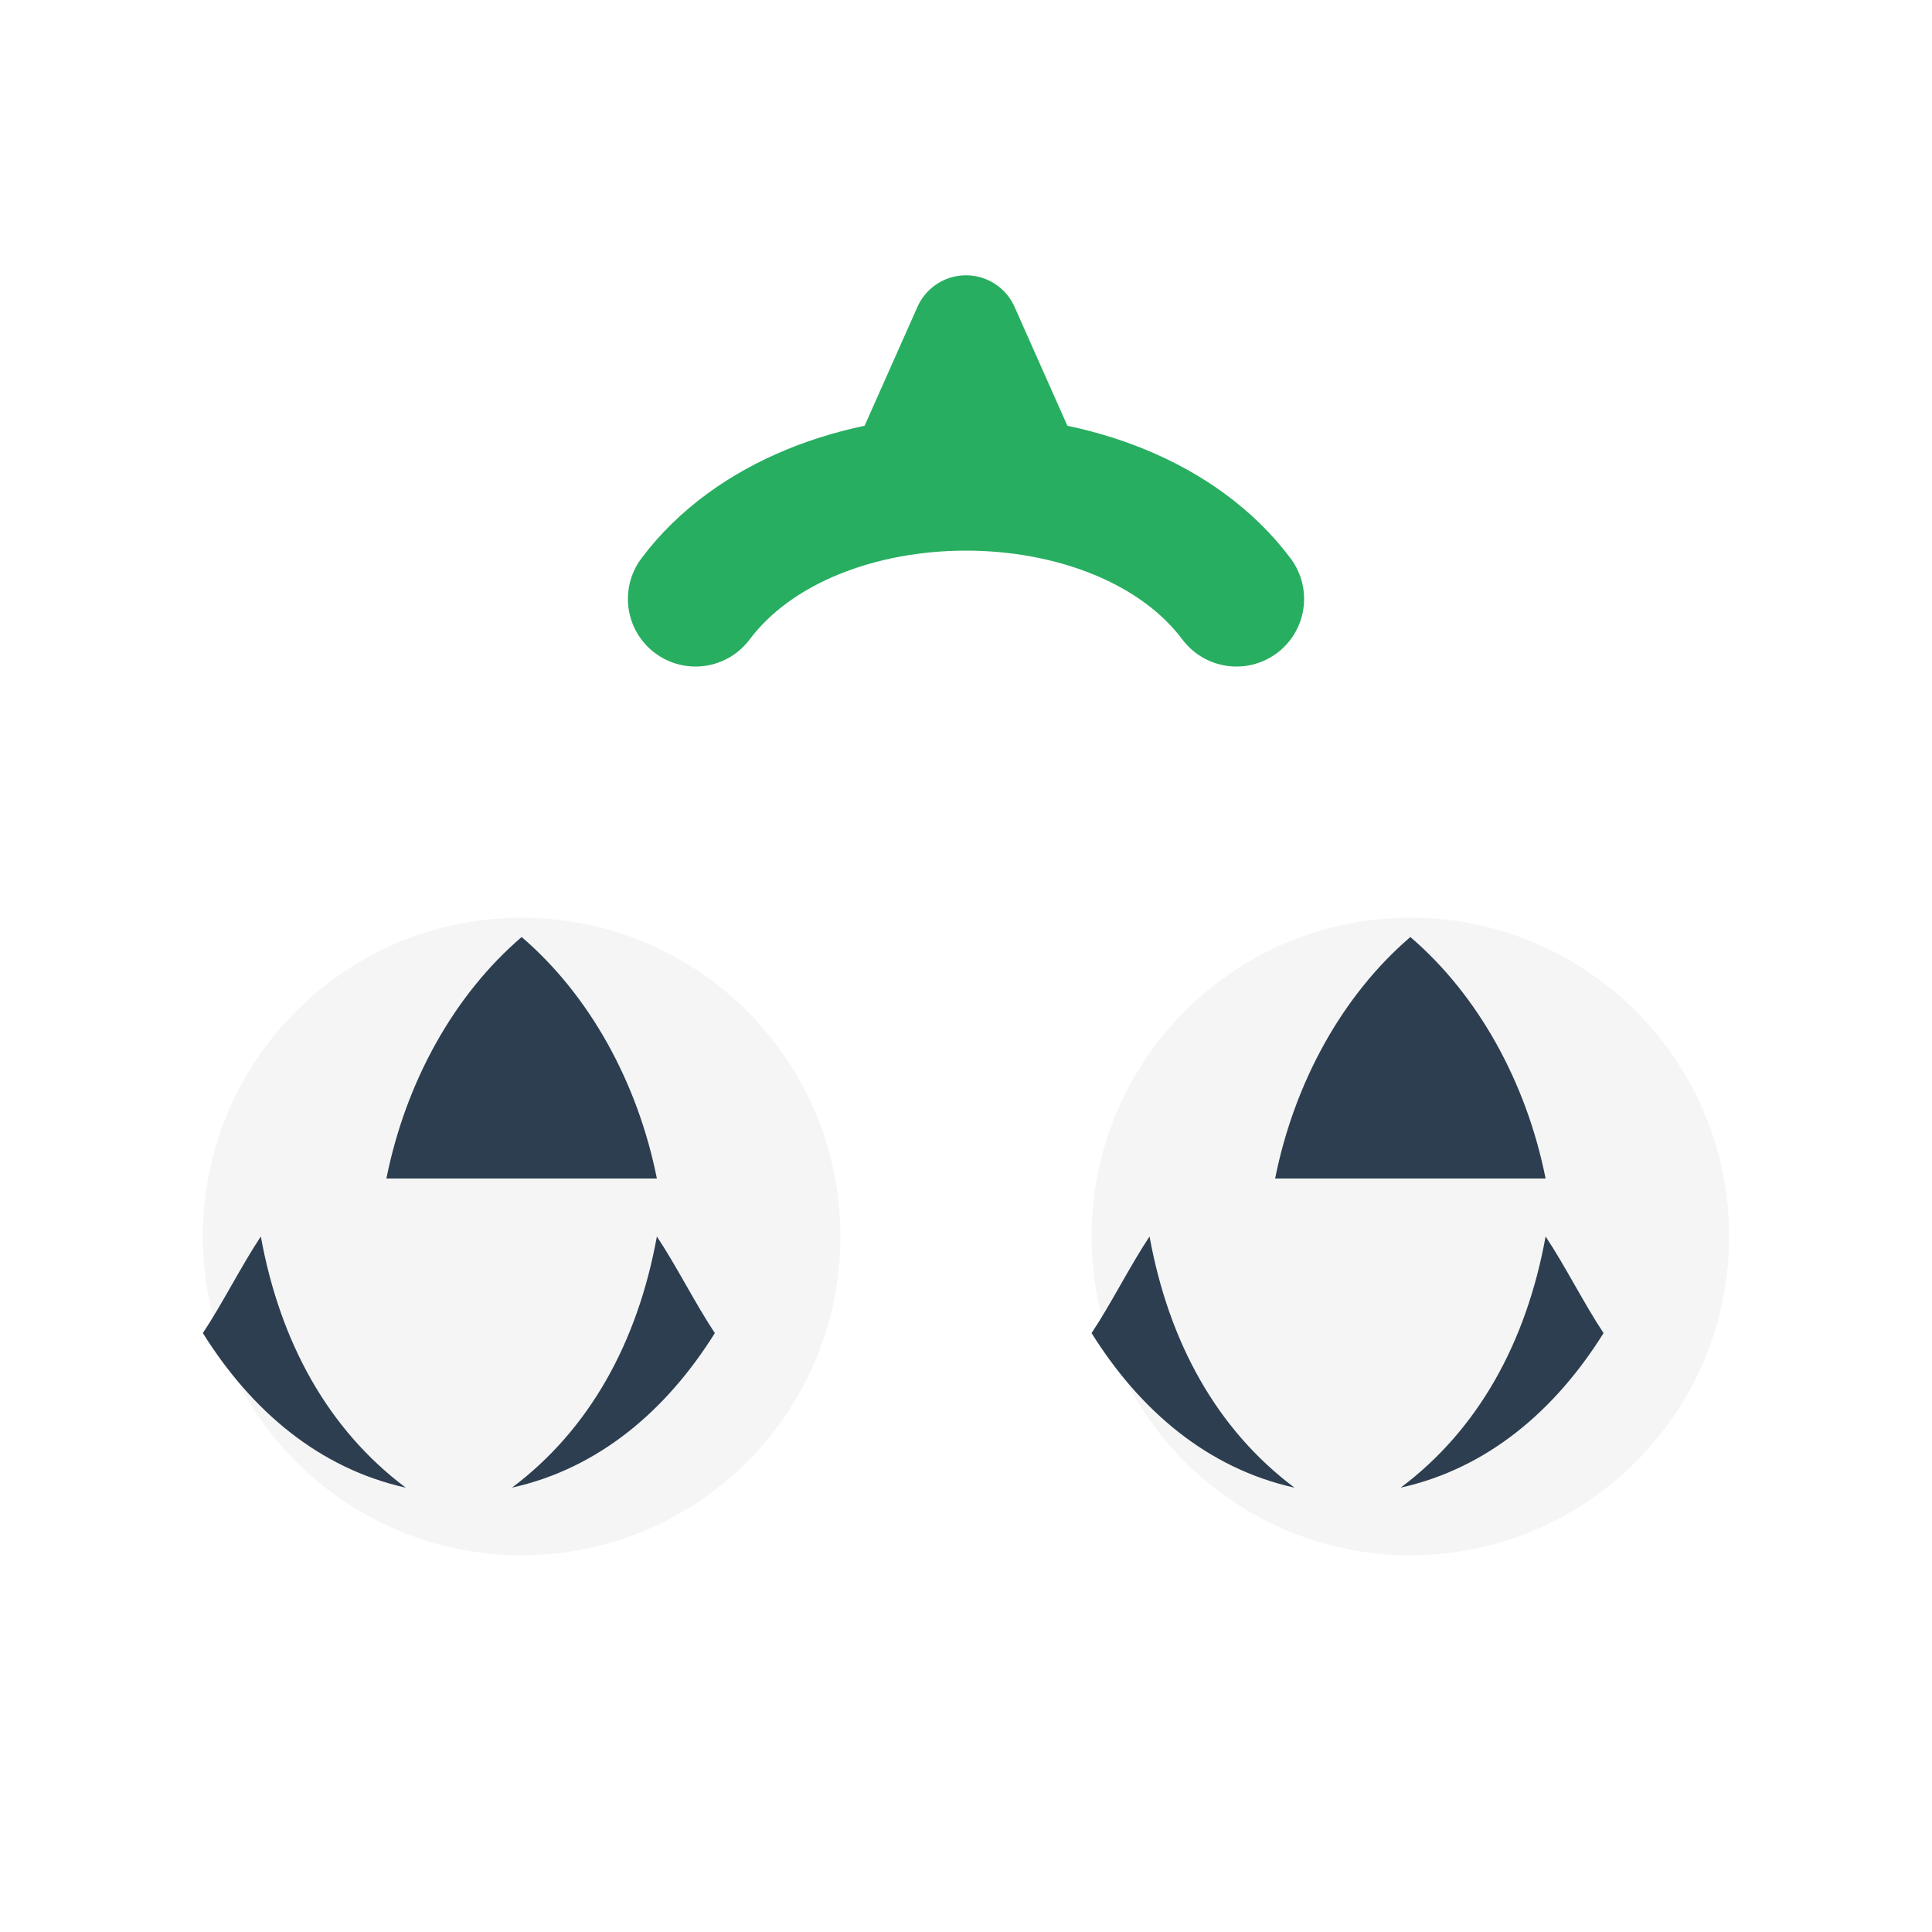
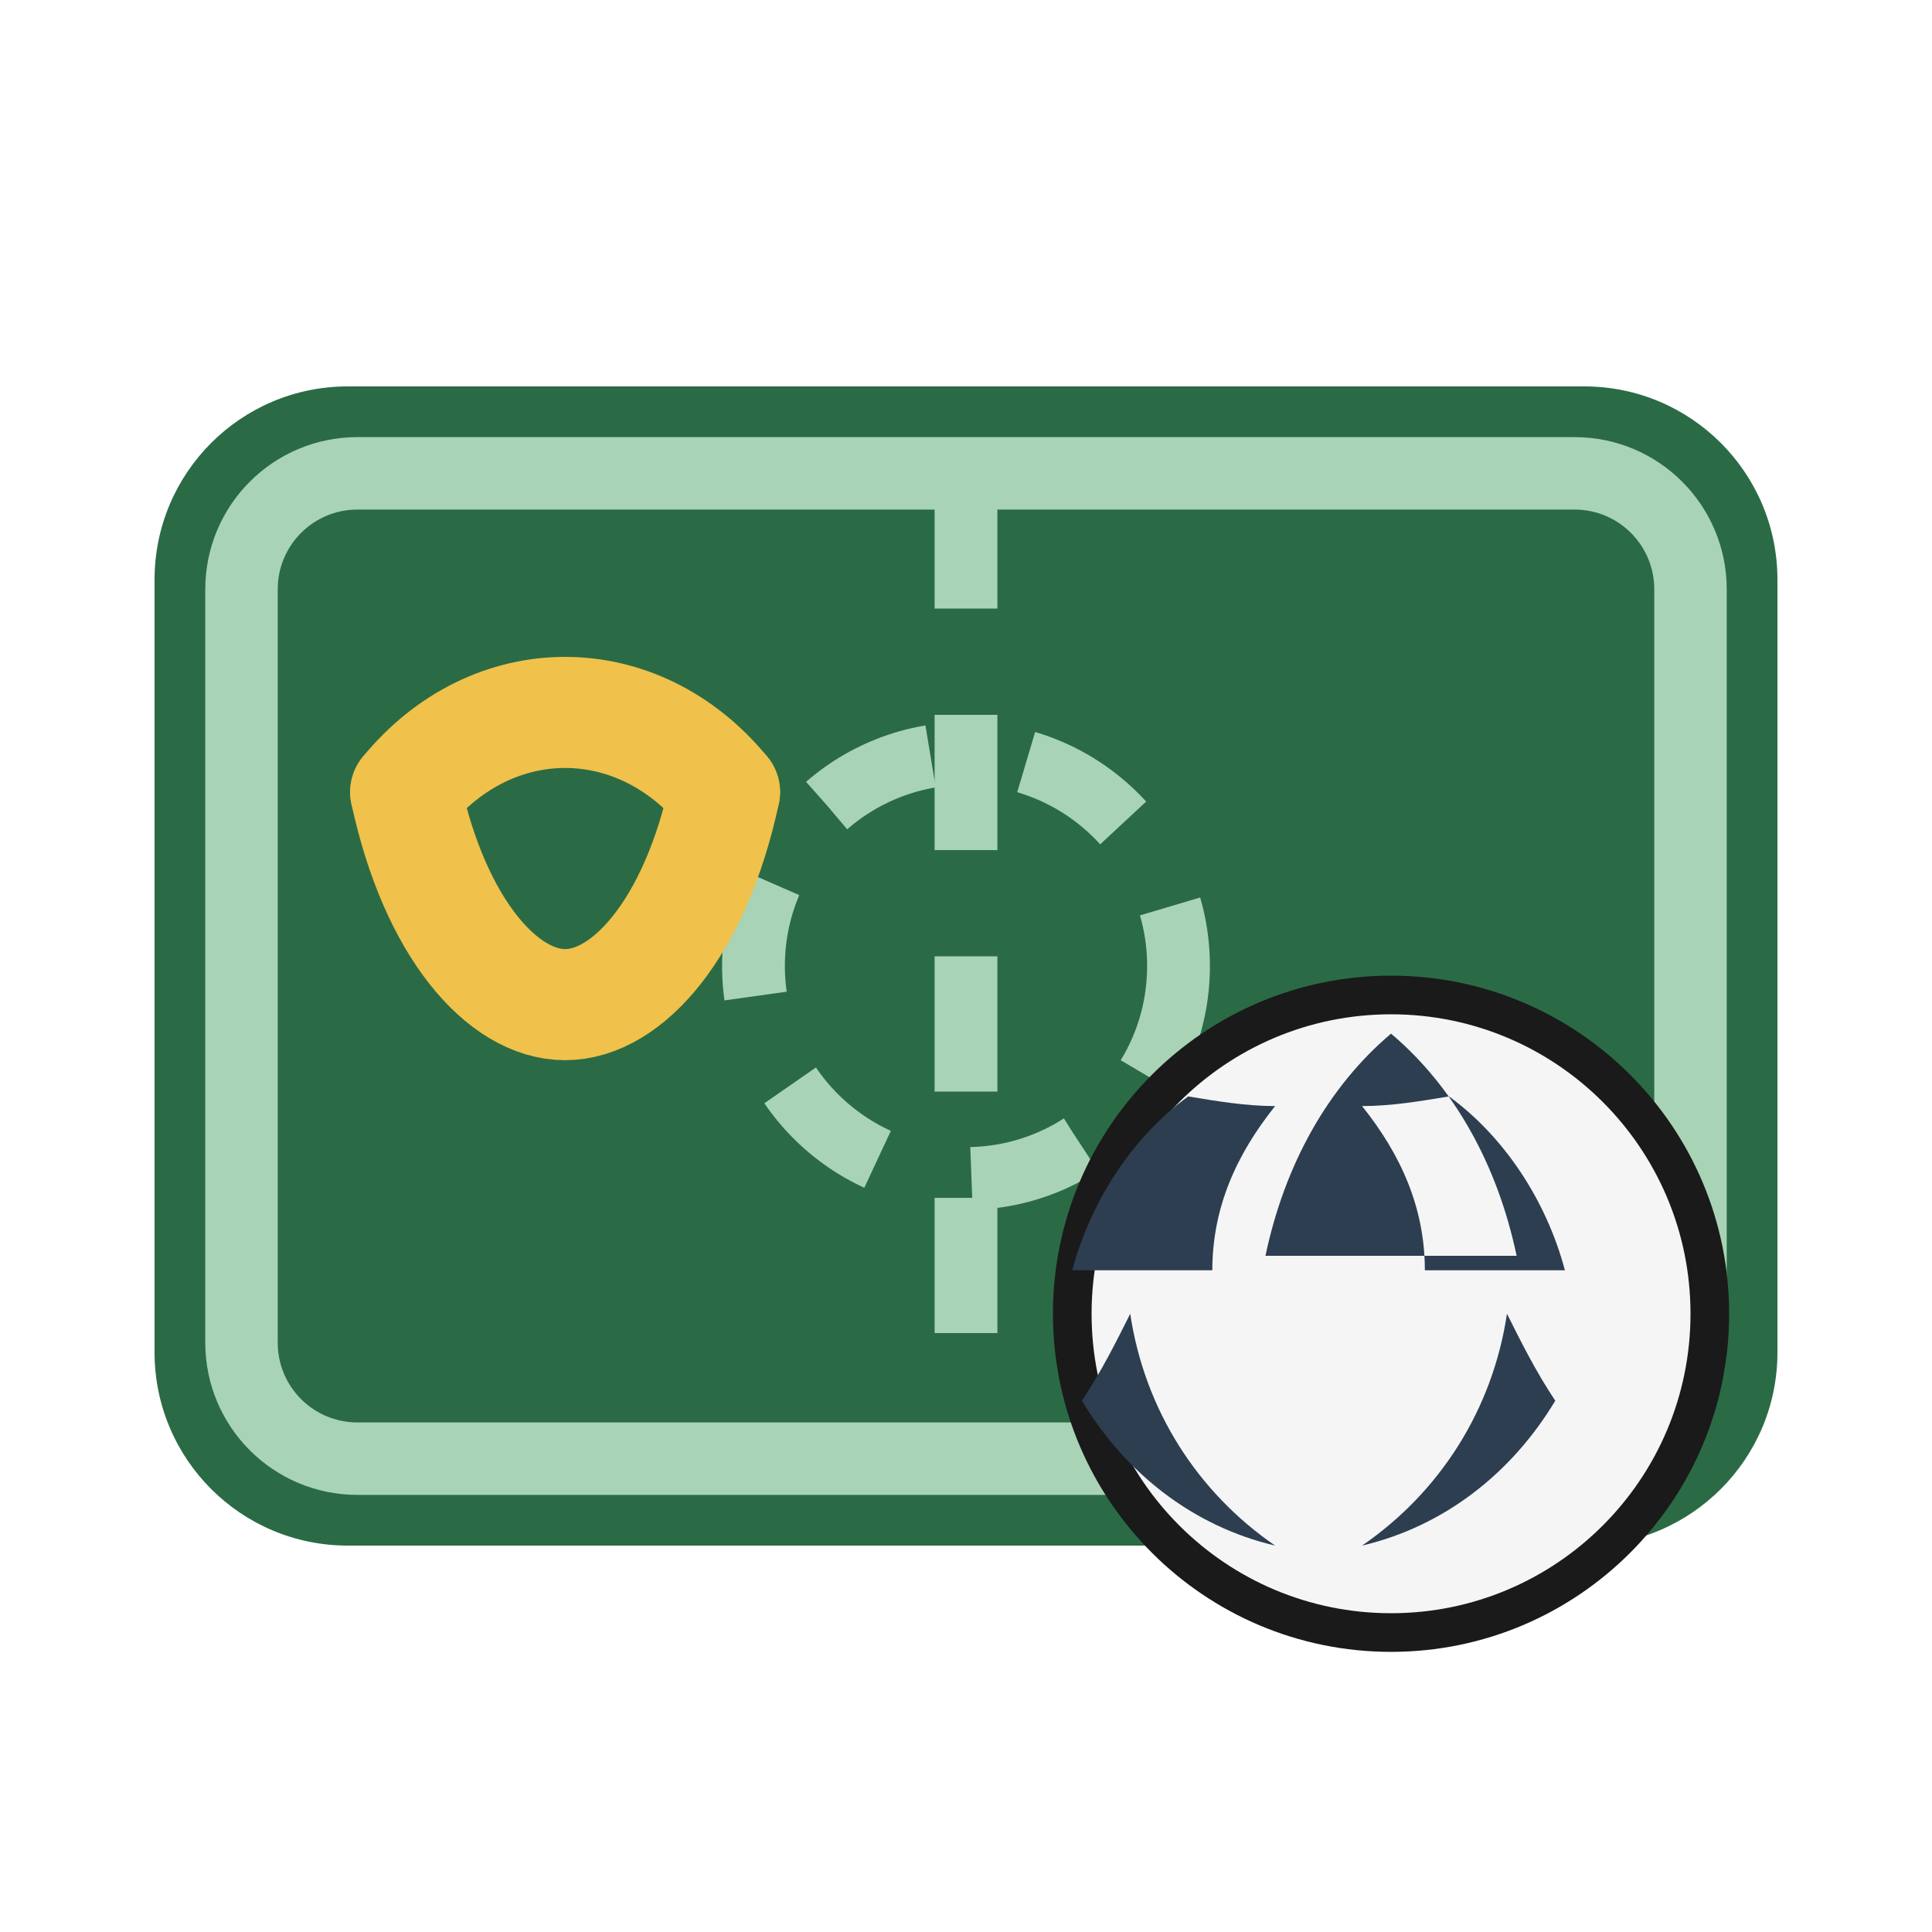
<svg xmlns="http://www.w3.org/2000/svg" viewBox="0 0 20 20" fill="none" aria-hidden="true">
-   <circle cx="5.4" cy="12.8" r="3.3" fill="#f5f5f5" />
-   <path d="M5.4 9.7c.7.6 1.2 1.5 1.4 2.5H4c.2-1 .7-1.9 1.4-2.5zm-2.7 3.1c.2 1.1.7 2 1.5 2.6-.9-.2-1.6-.8-2.1-1.6.2-.3.4-.7.6-1zm4.1 0c.2.3.4.7.6 1-.5.8-1.2 1.4-2.1 1.6.8-.6 1.3-1.5 1.5-2.6z" fill="#2c3e50" />
-   <circle cx="14.6" cy="12.8" r="3.3" fill="#f5f5f5" />
-   <path d="M14.6 9.7c.7.6 1.2 1.5 1.4 2.5h-2.8c.2-1 .7-1.9 1.4-2.5zm-2.7 3.1c.2 1.1.7 2 1.5 2.6-.9-.2-1.6-.8-2.1-1.6.2-.3.4-.7.6-1zm4.1 0c.2.3.4.7.6 1-.5.8-1.2 1.4-2.1 1.6.8-.6 1.3-1.5 1.5-2.6z" fill="#2c3e50" />
-   <path d="M7.2 6.2 C8.4 4.6 11.6 4.6 12.8 6.2" stroke="#27ae60" stroke-width="1.4" stroke-linecap="round" fill="none" />
-   <path d="M9.2 5.2 L10 3.4 L10.8 5.2" stroke="#27ae60" stroke-width="1.1" stroke-linecap="round" stroke-linejoin="round" fill="none" />
+   <rect x="1.6" y="4" width="16.8" height="12" rx="2" fill="#2a6b45" />
+   <rect x="2.5" y="4.9" width="15" height="10.2" rx="1.2" fill="none" stroke="#a8d4b5" stroke-width="0.75" />
+   <line x1="10" y1="4.9" x2="10" y2="15.1" stroke="#a8d4b5" stroke-width="0.65" stroke-dasharray="1.4 1.1" />
+   <circle cx="10" cy="10" r="2.2" fill="none" stroke="#a8d4b5" stroke-width="0.65" stroke-dasharray="1.2 1" />
+   <circle cx="14.4" cy="13.6" r="3.5" fill="#1a1a1a" />
+   <circle cx="14.4" cy="13.6" r="3.1" fill="#f5f5f5" />
+   <path d="M14.4 10.7c.65.55 1.1 1.35 1.3 2.3h-2.6c.2-.95.65-1.75 1.3-2.3zm-2.7 2.9c.15 1 .7 1.85 1.5 2.4-.85-.2-1.55-.75-2-1.5.2-.3.35-.6.5-.9zm3.9 0c.15.3.3.6.5.9-.45.75-1.15 1.3-2 1.5.8-.55 1.35-1.4 1.5-2.4zm-3.3-2.25c-.55.4-1 1.05-1.2 1.8h1.45c0-.65.25-1.2.65-1.7-.3 0-.6-.05-.9-.1zm2.7 0c-.3.05-.6.1-.9.1.4.5.65 1.05.65 1.7h1.45c-.2-.75-.65-1.4-1.2-1.8z" fill="#2c3e50" />
+   <path d="M4.2 8.2 C5.1 7.1 6.6 7.1 7.5 8.2" stroke="#f0c14b" stroke-width="1.15" stroke-linecap="round" fill="none" />
+   <path d="M4.2 8.2 C4.5 9.6 5.2 10.4 5.85 10.4 C6.5 10.4 7.2 9.6 7.5 8.2" stroke="#f0c14b" stroke-width="1.15" stroke-linecap="round" fill="none" />
</svg>
